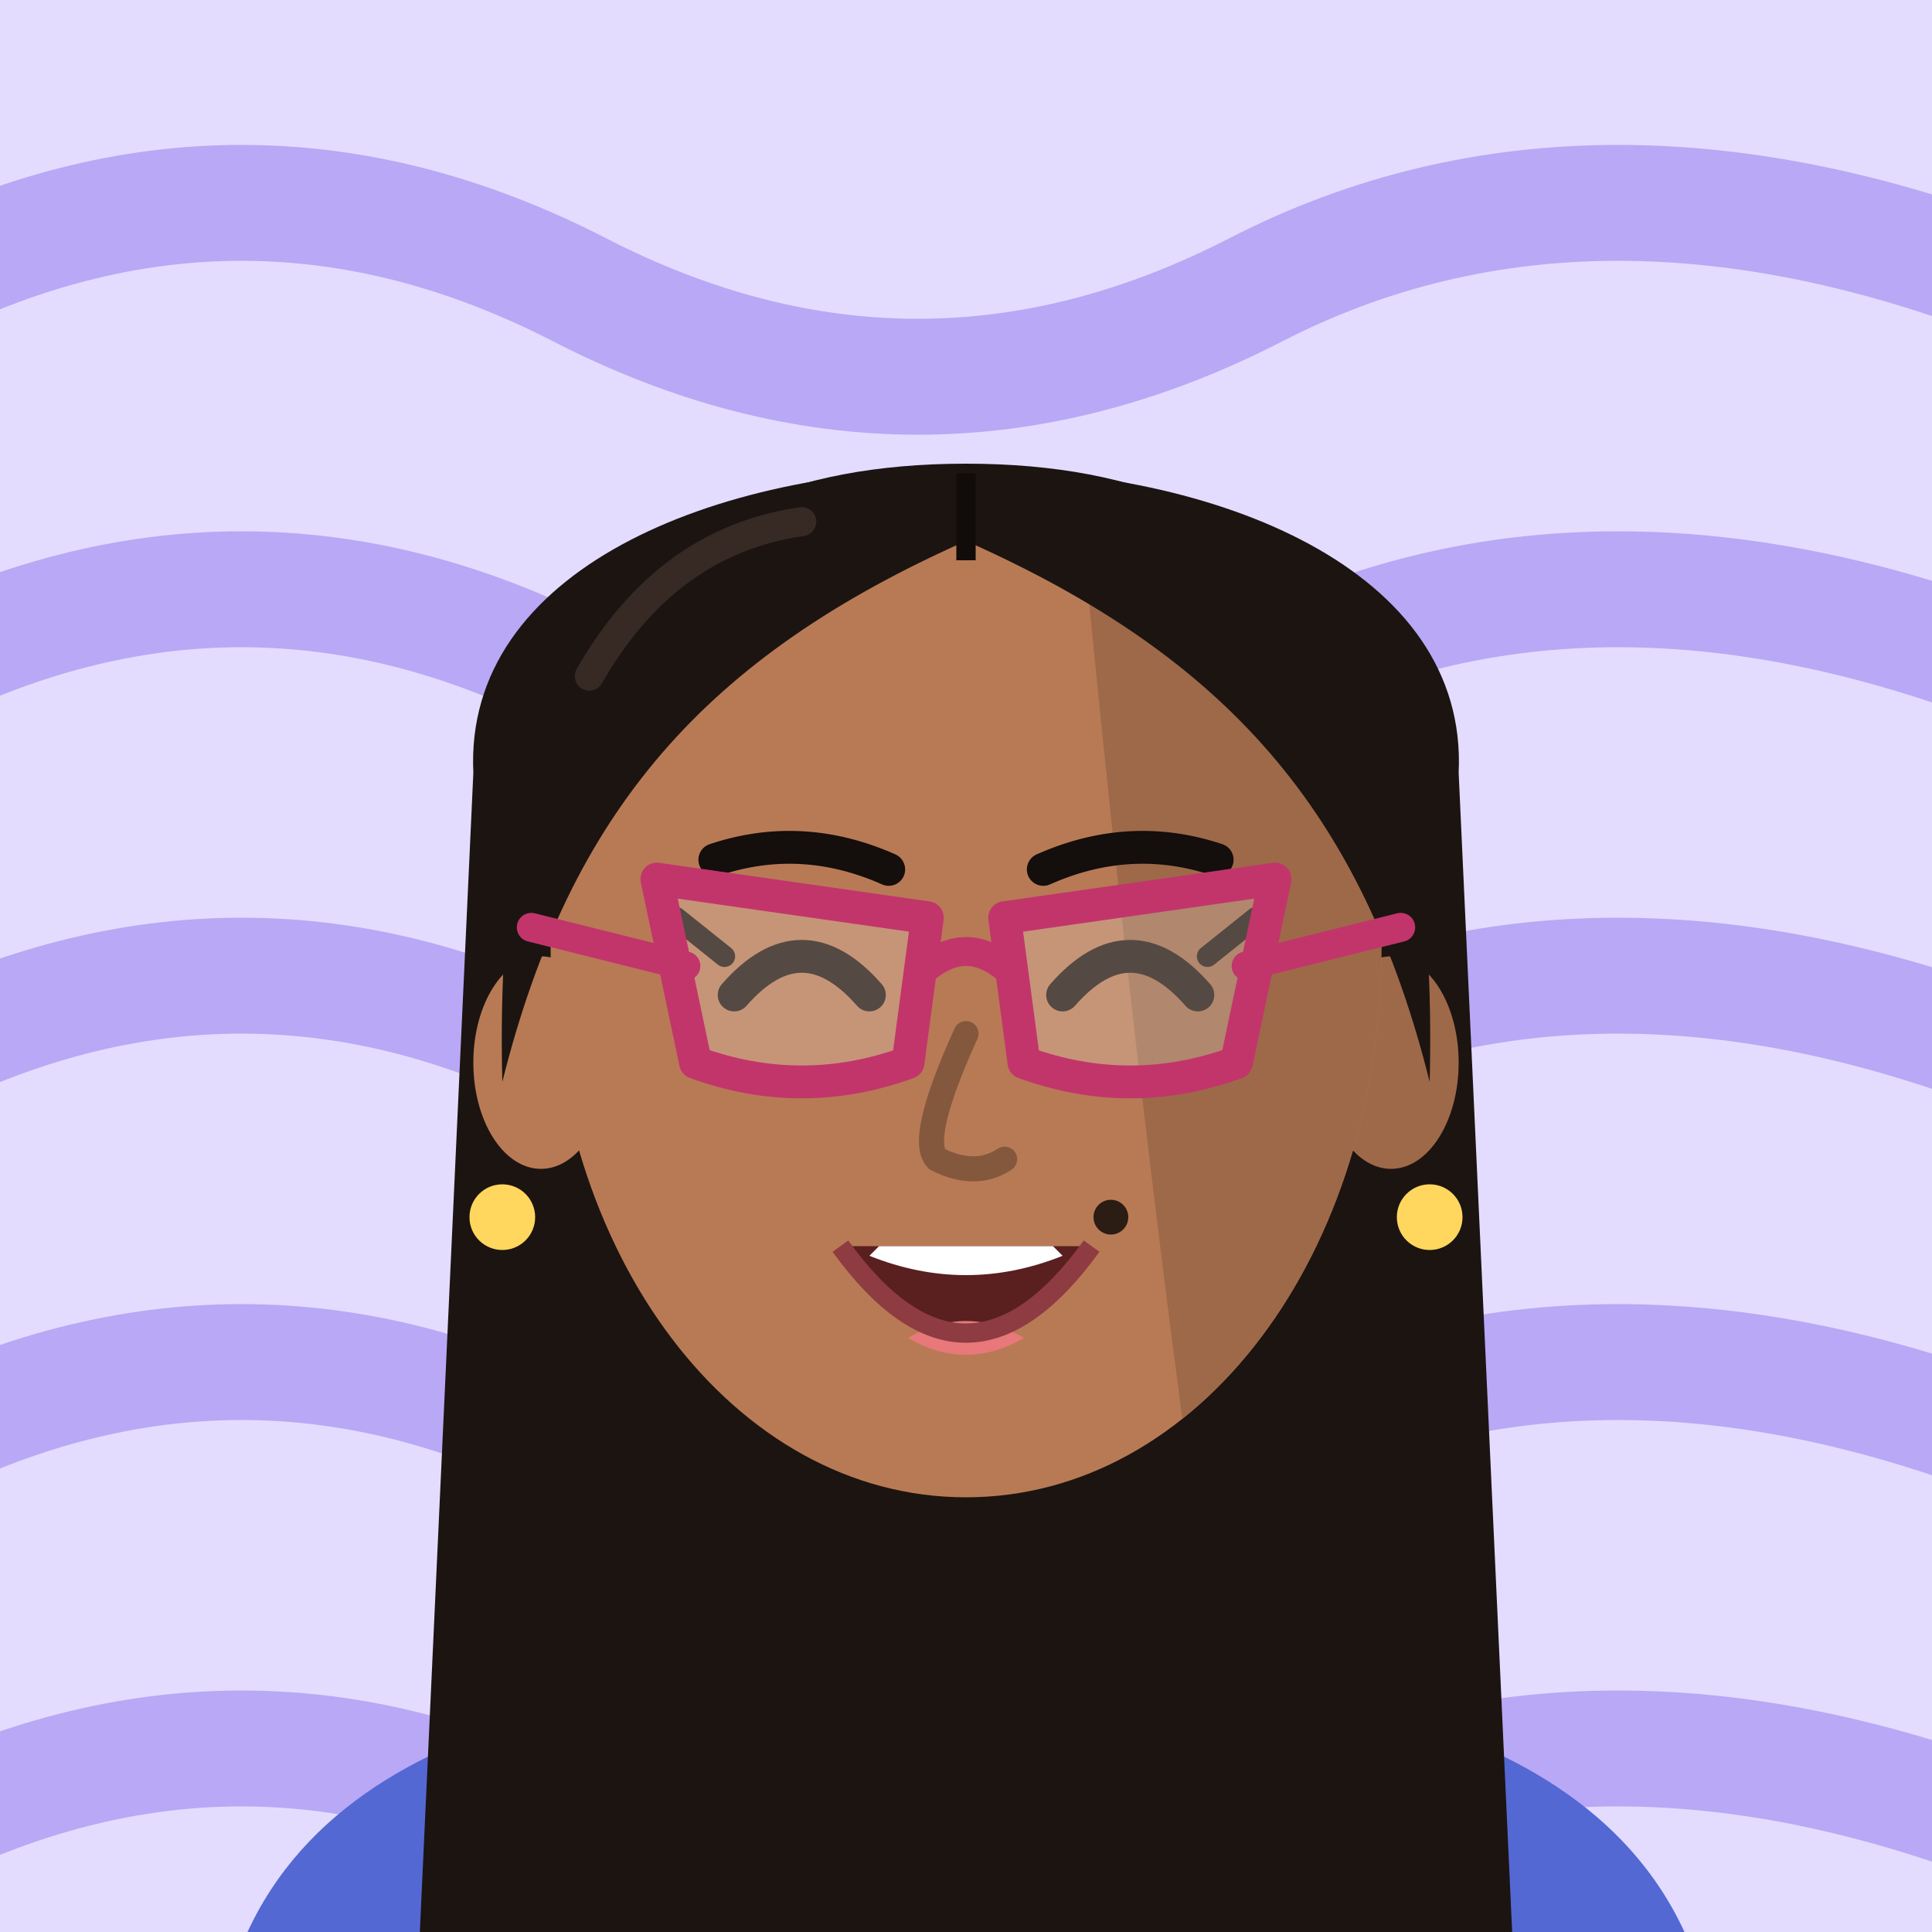
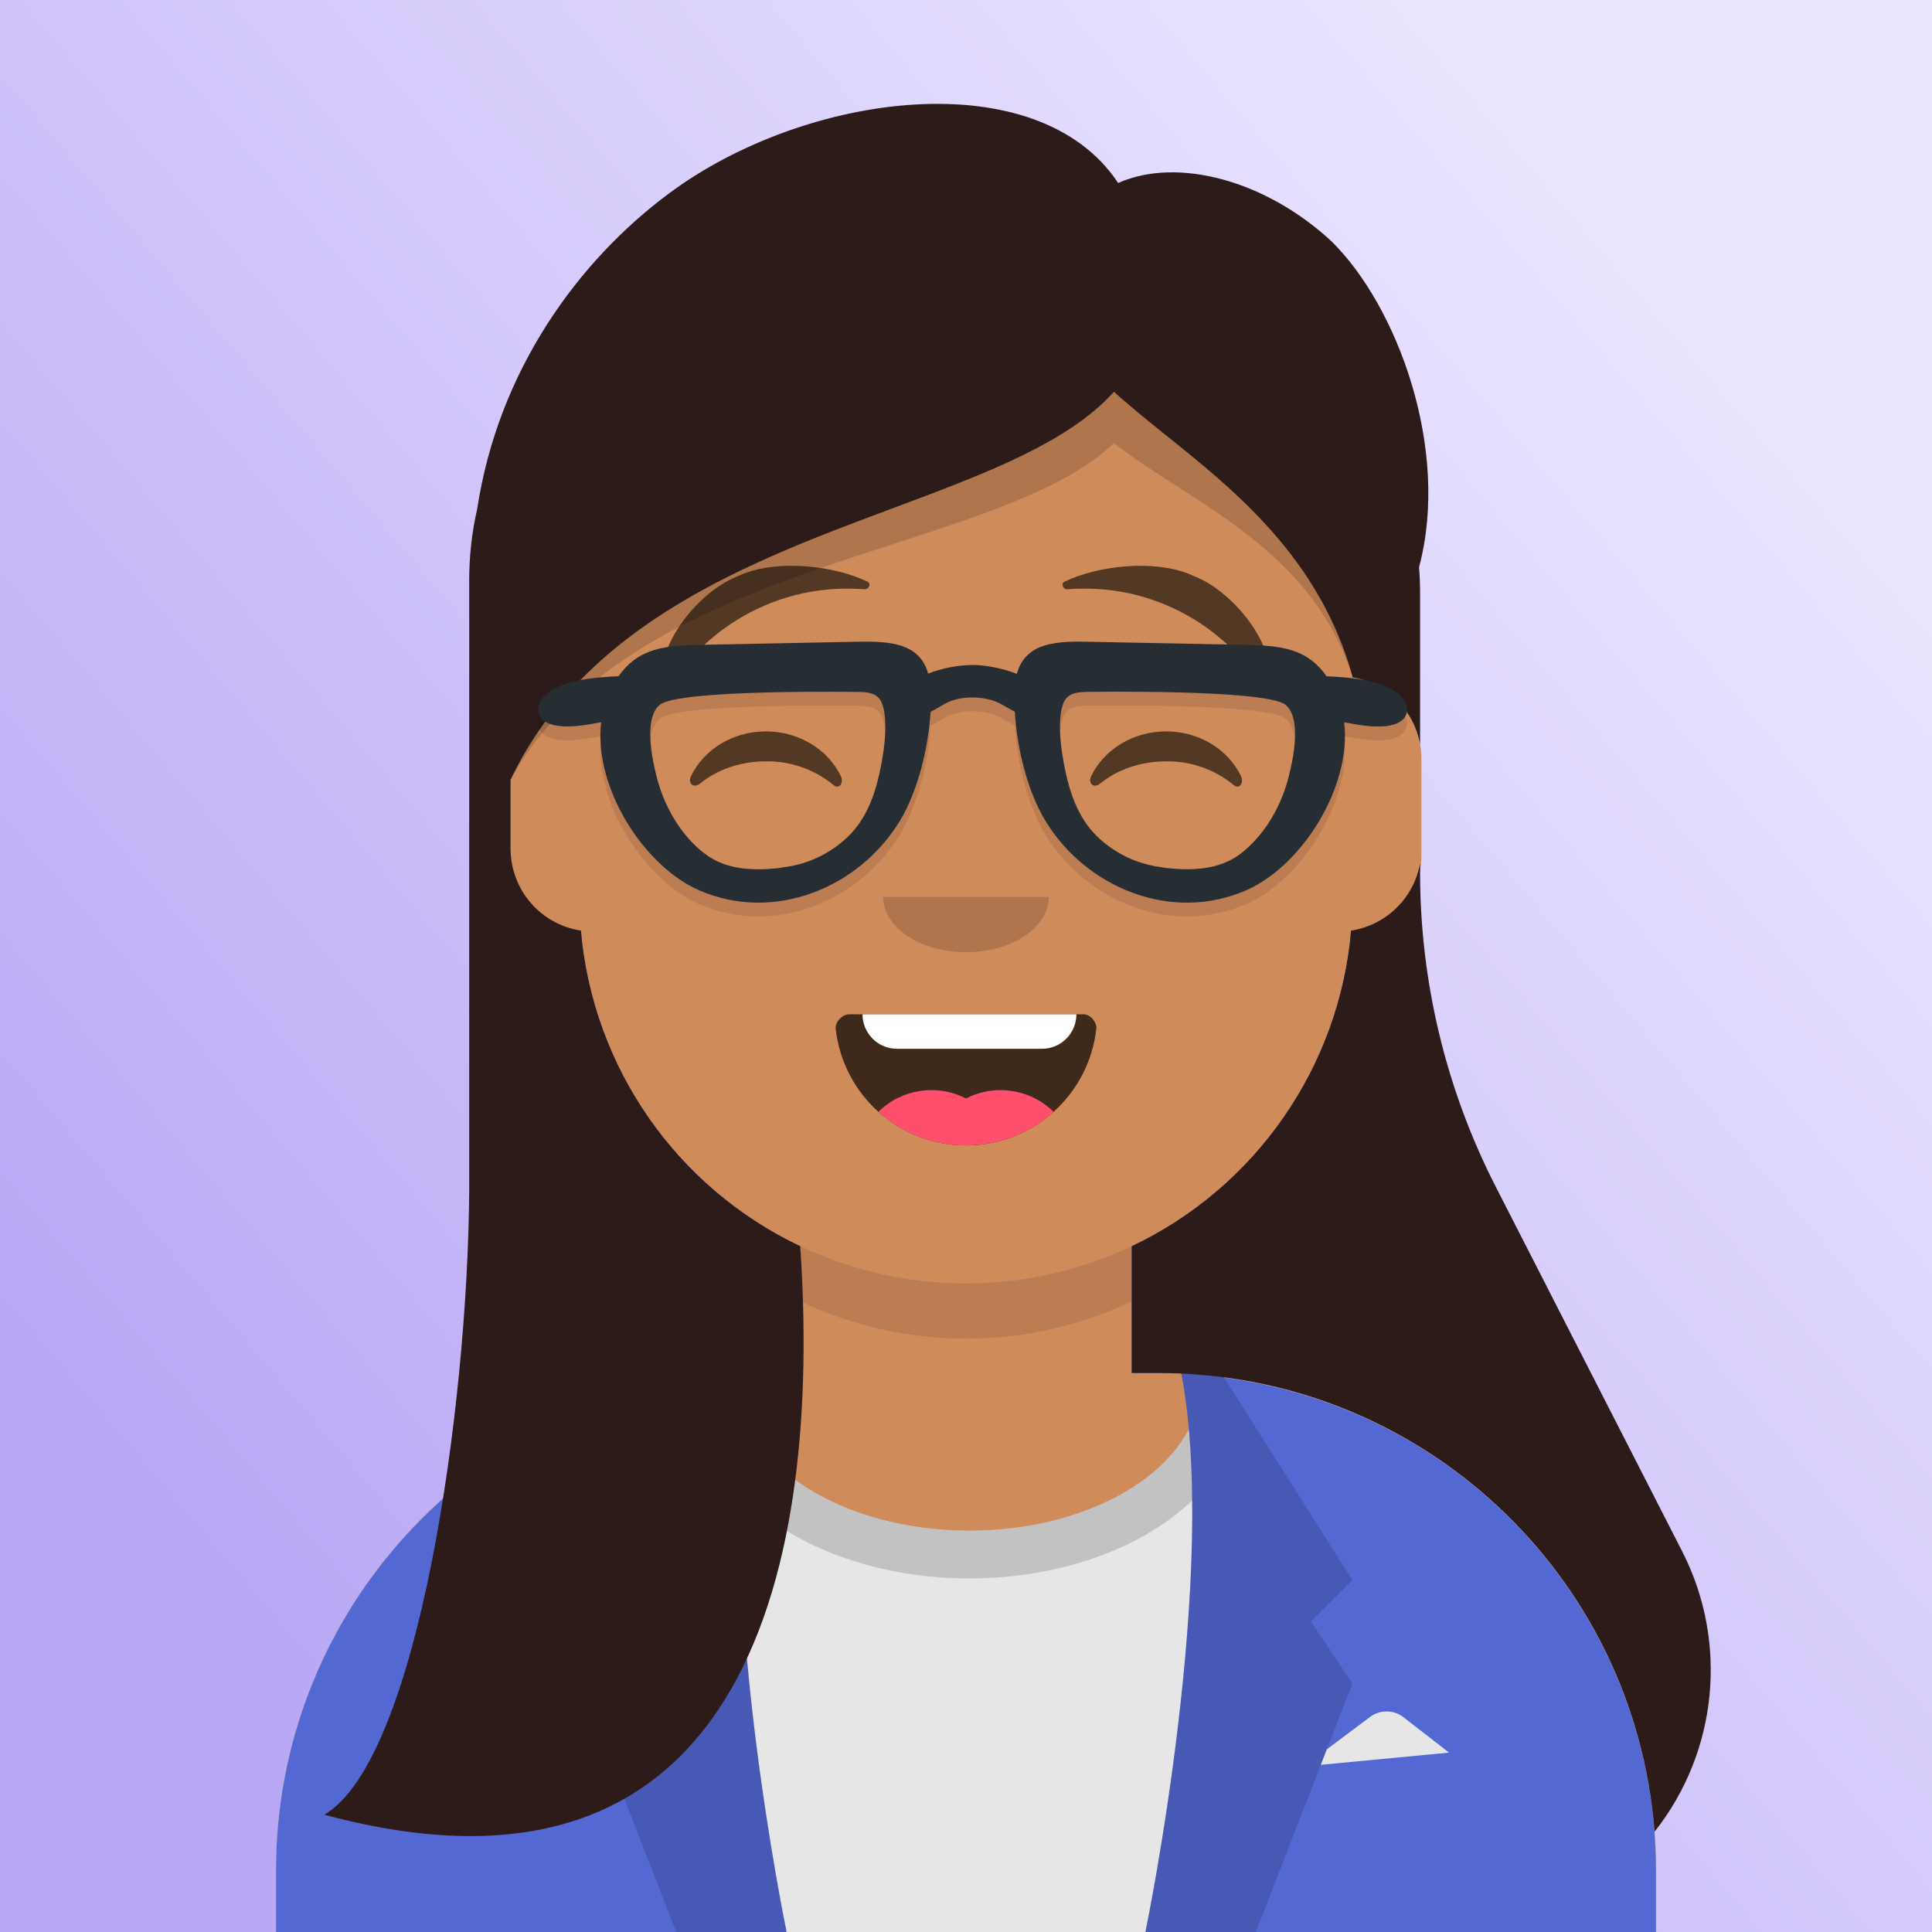
- <svg xmlns="http://www.w3.org/2000/svg" viewBox="0 0 200 200">
-   <defs>
-     <clipPath id="c436484952">
-       <path d="M100 40 C130 40 143 62 143 88 C143 120 124 145 100 145 C76 145 57 120 57 88 C57 62 70 40 100 40 Z" />
-     </clipPath>
-     <clipPath id="c436484952f">
-       <rect width="200" height="200" />
-     </clipPath>
-   </defs>
-   <g clip-path="url(#c436484952f)">
-     <rect width="200" height="200" fill="#e3dcff" />
-     <g fill="none" stroke="#b9a8f5" stroke-width="12">
-       <path d="M-10 30 Q25 12 60 30 T130 30 T210 30" />
-       <path d="M-10 70 Q25 52 60 70 T130 70 T210 70" />
-       <path d="M-10 110 Q25 92 60 110 T130 110 T210 110" />
-       <path d="M-10 150 Q25 132 60 150 T130 150 T210 150" />
-       <path d="M-10 190 Q25 172 60 190 T130 190 T210 190" />
-     </g>
-     <g transform="translate(0 10)">
-       <path d="M84 129 L84 167 Q100 179 116 167 L116 129 Z" fill="#9b6647" />
-       <path d="M22 208 C22 171 58 165 84 163 Q100 175 116 163 C142 165 178 171 178 208 Z" fill="#5468d4" />
-       <path d="M84 163 L100 191 L116 163 Q100 175 84 163 Z" fill="#eef0fb" />
-       <path d="M82 161 L70 175 L92 185 L100 173 Z" fill="#eef0fb" />
-       <path d="M118 161 L130 175 L108 185 L100 173 Z" fill="#eef0fb" />
-       <g transform="rotate(0 100 145)">
-         <path d="M49 70 C47 28 153 28 151 70 L157 200 L43 200 Z" fill="#1c1411" />
-         <ellipse cx="56" cy="100" rx="7" ry="11" fill="#b87a55" />
-         <ellipse cx="144" cy="100" rx="7" ry="11" fill="#9e6949" />
-         <path d="M100 40 C130 40 143 62 143 88 C143 120 124 145 100 145 C76 145 57 120 57 88 C57 62 70 40 100 40 Z" fill="#b87a55" />
-         <g clip-path="url(#c436484952)">
-           <path d="M108 0 L200 0 L200 200 L132 200 Q118 120 108 0 Z" fill="#9e6949" />
+ <svg xmlns="http://www.w3.org/2000/svg" viewBox="0 0 280 280" fill="none" shape-rendering="auto">
+   <mask id="viewboxMask">
+     <rect width="280" height="280" rx="0" ry="0" x="0" y="0" fill="#fff" />
+   </mask>
+   <g mask="url(#viewboxMask)">
+     <rect fill="url(#backgroundLinear)" width="280" height="280" x="0" y="0" />
+     <defs>
+       <linearGradient id="backgroundLinear" gradientTransform="rotate(140 0.5 0.5)">
+         <stop stop-color="#ebe5ff" />
+         <stop offset="1" stop-color="#b9a8f5" />
+       </linearGradient>
+     </defs>
+     <g transform="translate(8)">
+       <path d="M132 36a56 56 0 0 0-56 56v6.17A12 12 0 0 0 66 110v14a12 12 0 0 0 10.3 11.88 56.04 56.04 0 0 0 31.7 44.73v18.4h-4a72 72 0 0 0-72 72v9h200v-9a72 72 0 0 0-72-72h-4v-18.39a56.04 56.04 0 0 0 31.7-44.73A12 12 0 0 0 198 124v-14a12 12 0 0 0-10-11.83V92a56 56 0 0 0-56-56Z" fill="#d08b5b" />
+       <path d="M108 180.61v8a55.79 55.79 0 0 0 24 5.39c8.59 0 16.73-1.93 24-5.39v-8a55.79 55.79 0 0 1-24 5.39 55.79 55.79 0 0 1-24-5.39Z" fill="#000" fill-opacity=".1" />
+       <g transform="translate(0 170)">
+         <path d="M132.5 51.83c18.5 0 33.5-9.62 33.5-21.48 0-.36-.01-.7-.04-1.06A72 72 0 0 1 232 101.04V110H32v-8.95a72 72 0 0 1 67.05-71.83c-.03.37-.05.75-.05 1.13 0 11.86 15 21.48 33.5 21.48Z" fill="#E6E6E6" />
+         <path d="M132.5 58.76c21.89 0 39.63-12.05 39.63-26.91 0-.6-.02-1.2-.08-1.8-2-.33-4.03-.59-6.1-.76.04.35.05.7.05 1.06 0 11.86-15 21.48-33.5 21.48S99 42.2 99 30.35c0-.38.02-.76.05-1.13-2.06.14-4.08.36-6.08.67-.07.65-.1 1.3-.1 1.96 0 14.86 17.74 26.91 39.63 26.91Z" fill="#000" fill-opacity=".16" />
+         <path d="M100.78 29.12 101 28c-2.96.05-6 1-6 1l-.42.66A72.01 72.01 0 0 0 32 101.06V110h74s-10.7-51.56-5.24-80.8l.02-.08ZM158 110s11-53 5-82c2.96.05 6 1 6 1l.42.66a72.01 72.01 0 0 1 62.58 71.4V110h-74Z" fill="#5468d4" />
+         <path d="M101 28c-6 29 5 82 5 82H90L76 74l6-9-6-6 19-30s3.04-.95 6-1ZM163 28c6 29-5 82-5 82h16l14-36-6-9 6-6-19-30s-3.04-.95-6-1Z" fill-rule="evenodd" clip-rule="evenodd" fill="#000" fill-opacity=".15" />
+         <path d="m183.42 85.77.87-2.24 6.27-4.7a4 4 0 0 1 4.85.05l6.6 5.12-18.59 1.77Z" fill="#E6E6E6" />
+       </g>
+       <g transform="translate(78 134)">
+         <path fill-rule="evenodd" clip-rule="evenodd" d="M35.12 15.13a19 19 0 0 0 37.77-.09c.08-.77-.77-2.04-1.85-2.04H37.1C36 13 35 14.18 35.12 15.13Z" fill="#000" fill-opacity=".7" />
+         <path d="M70 13H39a5 5 0 0 0 5 5h21a5 5 0 0 0 5-5Z" fill="#fff" />
+         <path d="M66.7 27.14A10.96 10.96 0 0 0 54 25.2a10.95 10.95 0 0 0-12.7 1.94A18.93 18.93 0 0 0 54 32c4.88 0 9.33-1.84 12.7-4.86Z" fill="#FF4F6D" />
+       </g>
+       <g transform="translate(104 122)">
+         <path fill-rule="evenodd" clip-rule="evenodd" d="M16 8c0 4.42 5.37 8 12 8s12-3.58 12-8" fill="#000" fill-opacity=".16" />
+       </g>
+       <g transform="translate(76 90)">
+         <path d="M16.16 22.45c1.85-3.8 6-6.45 10.84-6.45 4.81 0 8.96 2.63 10.82 6.4.55 1.13-.24 2.05-1.03 1.37a15.05 15.05 0 0 0-9.8-3.43c-3.73 0-7.12 1.24-9.55 3.23-.9.73-1.82-.01-1.28-1.12ZM74.16 22.45c1.85-3.8 6-6.45 10.84-6.45 4.81 0 8.96 2.63 10.82 6.4.55 1.13-.24 2.05-1.03 1.37a15.05 15.05 0 0 0-9.8-3.43c-3.74 0-7.13 1.24-9.56 3.23-.9.73-1.82-.01-1.28-1.12Z" fill-rule="evenodd" clip-rule="evenodd" fill="#000" fill-opacity=".6" />
+       </g>
+       <g transform="translate(76 82)">
+         <path d="m22.77 1.58.9-.4C28.93-.91 36.88-.03 41.73 2.3c.57.27.18 1.15-.4 1.1-14.92-1.14-24.96 8.15-28.37 14.45-.1.18-.41.2-.49.03-2.3-5.32 4.45-13.98 10.3-16.3ZM89.23 1.58l-.9-.4C83.07-.91 75.12-.03 70.27 2.3c-.57.27-.18 1.15.4 1.1 14.92-1.14 24.96 8.15 28.37 14.45.1.18.41.2.49.03 2.3-5.32-4.45-13.98-10.3-16.3Z" fill-rule="evenodd" clip-rule="evenodd" fill="#000" fill-opacity=".6" />
+       </g>
+       <g transform="translate(-1)">
+         <path d="M67 113c10.86-22.7 34.67-31.6 55.44-39.36 13.32-4.97 25.39-9.48 32-16.86 2.22 2.02 4.75 4.05 7.41 6.2C172.06 71.16 184.21 80.91 189 98v.17a12 12 0 0 1 9.81 9.72V86.04c0-1.3-.05-2.57-.15-3.84 4.54-17-3.1-37.78-12.66-47.2-9.48-8.82-22.3-12.32-30.95-8.48C143.45 8.98 109.9 13.24 90 28c-13.22 9.8-24.79 25.72-27.84 45.75A46.18 46.18 0 0 0 61 84.05v88.5c-.2 31.5-7.4 82.49-21 90.45 62.36 16.8 71.93-38.15 69-82v-.39a56.03 56.03 0 0 1-31.8-45.74A12 12 0 0 1 67 123v-10ZM157 180.61a56.03 56.03 0 0 0 31.8-45.74 12 12 0 0 0 10.01-9.76v1.36A100 100 0 0 0 209.78 172l26.95 52.71a37.79 37.79 0 0 1-3.94 40.76A72 72 0 0 0 161 199h-4v-18.39Z" fill="#2c1b18" />
+         <path d="M67 113c10.86-22.7 34.67-31.6 55.44-39.36 13.32-4.97 25.39-9.48 32-16.86 2.22 2.02 4.75 4.05 7.41 6.2 10.19 8.17 22.3 17.89 27.11 34.9-4.57-14.04-15.75-21.22-25.6-27.55-3.21-2.06-6.28-4.03-8.93-6.12-6.6 6.4-18.67 10.32-32 14.64C101.68 85.58 77.87 93.3 67 113Z" fill="#000" fill-opacity=".16" />
+       </g>
+       <g transform="translate(49 72)" />
+       <g transform="translate(62 42)">
+         <g fill-rule="evenodd" clip-rule="evenodd">
+           <path d="M111.71 53.49c4.67.16 8 .88 10.55 4.52 3.01.15 6.25.37 8.98 1.63 3.39 1.56 3.9 5.1-.36 5.59-1.86.2-3.72-.12-5.55-.45l-.19-.03-.33-.06c1.1 9.46-6.21 20.87-14.23 24.35C99.6 93.8 87.34 88.53 81.53 79c-2.62-4.3-4.14-10.51-4.46-15.86-.42-.2-.83-.44-1.23-.67-.38-.22-.76-.44-1.12-.61-2-.98-5.34-1.1-7.5 0-.35.17-.7.37-1.05.58-.42.25-.86.5-1.3.72C64.53 68.5 63.01 74.7 60.4 79c-5.8 9.53-18.07 14.8-29.05 10.04-8.02-3.48-15.33-14.89-14.23-24.35l-.33.06-.2.03c-1.83.33-3.7.66-5.55.45-4.27-.5-3.74-4.03-.36-5.6 2.72-1.25 5.96-1.47 8.97-1.62 2.55-3.63 5.88-4.36 10.55-4.52l23.29-.46c5.19-.14 9.72 0 11.03 4.6a18.7 18.7 0 0 1 6.35-1.25c1.86 0 4.35.45 6.5 1.28 1.3-4.64 5.83-4.77 11.03-4.63l23.3.46Zm-24.03 6.78c-2.37.03-3.5.42-3.9 2.9-.4 2.5 0 5.31.46 7.78.73 3.77 1.92 7.46 4.71 10.22a16.24 16.24 0 0 0 8.32 4.34c.11.03.54.1.96.16.63.1 1.23.18.71.13l-.1-.01h-.06a47.08 47.08 0 0 1 .16 0c3.73.4 7.72.32 10.82-2.04 3.53-2.7 5.95-6.95 7.01-11.2.63-2.48 1.93-8.42-.46-10.4-2.73-2.28-28.63-1.88-28.63-1.88Zm-33.43 0c2.37.03 3.5.42 3.9 2.9.4 2.5 0 5.32-.46 7.78-.73 3.77-1.92 7.46-4.71 10.22a16.23 16.23 0 0 1-8.32 4.35l-.96.15c-.64.1-1.26.19-.68.13-3.73.4-7.74.32-10.85-2.05-3.53-2.69-5.95-6.95-7.01-11.2-.63-2.48-1.93-8.42.46-10.4 2.73-2.28 28.63-1.87 28.63-1.87Zm-10.93 25.5Z" fill="#000" fill-opacity=".1" />
+           <path d="M111.71 51.49c4.67.16 8 .88 10.55 4.52 3.01.15 6.25.37 8.98 1.63 3.39 1.56 3.9 5.1-.36 5.59-1.86.2-3.72-.12-5.55-.45l-.19-.03-.33-.06c1.1 9.46-6.21 20.87-14.23 24.35C99.6 91.8 87.34 86.53 81.53 77c-2.62-4.3-4.14-10.51-4.46-15.86-.42-.2-.83-.44-1.23-.67-.38-.22-.76-.44-1.12-.61-2-.98-5.34-1.1-7.5 0-.35.17-.7.37-1.05.58-.42.25-.86.5-1.3.72C64.53 66.5 63.01 72.7 60.4 77c-5.8 9.53-18.07 14.8-29.05 10.04-8.02-3.48-15.33-14.89-14.23-24.35-.11 0-.22.03-.33.05l-.2.03c-1.83.33-3.7.66-5.55.45-4.27-.5-3.74-4.03-.36-5.6 2.72-1.25 5.96-1.47 8.97-1.62 2.55-3.63 5.88-4.36 10.55-4.52l23.29-.46c5.19-.14 9.72 0 11.03 4.6a18.7 18.7 0 0 1 6.35-1.25c1.86 0 4.35.45 6.5 1.28 1.3-4.64 5.83-4.77 11.03-4.63l23.3.46Zm-24.03 6.78c-2.37.03-3.5.42-3.9 2.9-.4 2.5 0 5.31.46 7.78.73 3.77 1.92 7.46 4.71 10.22a16.24 16.24 0 0 0 8.32 4.34c.11.03.54.1.96.16.63.1 1.23.18.71.13l-.1-.01h-.06a47.08 47.08 0 0 1 .16 0c3.73.4 7.72.32 10.82-2.04 3.53-2.7 5.95-6.95 7.01-11.2.63-2.48 1.93-8.42-.46-10.4-2.73-2.28-28.63-1.88-28.63-1.88Zm-33.43 0c2.37.03 3.5.42 3.9 2.9.4 2.5 0 5.32-.46 7.78-.73 3.77-1.92 7.46-4.71 10.22a16.23 16.23 0 0 1-8.32 4.35l-.96.15c-.64.1-1.26.19-.68.13-3.73.4-7.74.32-10.85-2.05-3.53-2.69-5.95-6.95-7.01-11.2-.63-2.48-1.93-8.42.46-10.4 2.73-2.28 28.63-1.87 28.63-1.87Zm-10.93 25.5Z" fill="#262e33" />
        </g>
-         <path d="M100 38 C63 38 51 62 52 102 C59 74 73 58 100 46 C127 58 141 74 148 102 C149 62 137 38 100 38 Z" fill="#1c1411" />
-         <path d="M100 39 L100 48" stroke="#110c0a" stroke-width="2" />
-         <path d="M61 60 Q69 46 83 44" fill="none" stroke="#4a3830" stroke-width="3" stroke-linecap="round" opacity="0.6" />
-         <path d="M92 80 Q83 76 74 79" fill="none" stroke="#140e0c" stroke-width="3.4" stroke-linecap="round" />
-         <path d="M108 80 Q117 76 126 79" fill="none" stroke="#140e0c" stroke-width="3.4" stroke-linecap="round" />
-         <path d="M76 93 Q83 85 90 93" fill="none" stroke="#2b1c14" stroke-width="3.4" stroke-linecap="round" />
-         <path d="M110 93 Q117 85 124 93" fill="none" stroke="#2b1c14" stroke-width="3.4" stroke-linecap="round" />
-         <path d="M75 89 l-5 -4" stroke="#2b1c14" stroke-width="2.2" stroke-linecap="round" />
-         <path d="M125 89 l5 -4" stroke="#2b1c14" stroke-width="2.2" stroke-linecap="round" />
-         <path d="M100 97 Q95 108 97 110 Q101 112 104 110" fill="none" stroke="#84583d" stroke-width="2.6" stroke-linecap="round" />
-         <path d="M87 119 Q100 137 113 119 Z" fill="#5a1f1f" />
-         <path d="M90 120 Q100 124 110 120 L109 119 L91 119 Z" fill="#fff" />
-         <path d="M94 128.5 Q100 125 106 128.5 Q100 132 94 128.5 Z" fill="#e8787a" />
-         <path d="M87 119 Q100 137 113 119" fill="none" stroke="#8e3b42" stroke-width="2" />
-         <path d="M96 85 L68 81 L72 100 Q83 104 94 100 Z" fill="rgba(255,255,255,0.2)" stroke="#c2356b" stroke-width="3.4" stroke-linejoin="round" />
-         <path d="M104 85 L132 81 L128 100 Q117 104 106 100 Z" fill="rgba(255,255,255,0.2)" stroke="#c2356b" stroke-width="3.4" stroke-linejoin="round" />
-         <path d="M95 91 Q100 86 105 91" fill="none" stroke="#c2356b" stroke-width="3" />
-         <path d="M71 90 L55 86 M129 90 L145 86" stroke="#c2356b" stroke-width="3" stroke-linecap="round" />
-         <circle cx="52" cy="116" r="3.4" fill="#ffd75e" stroke="#ffd75e" stroke-width="0" />
-         <circle cx="148" cy="116" r="3.4" fill="#ffd75e" stroke="#ffd75e" stroke-width="0" />
-         <circle cx="115" cy="116" r="1.8" fill="#2b1c14" />
      </g>
    </g>
  </g>
</svg>
